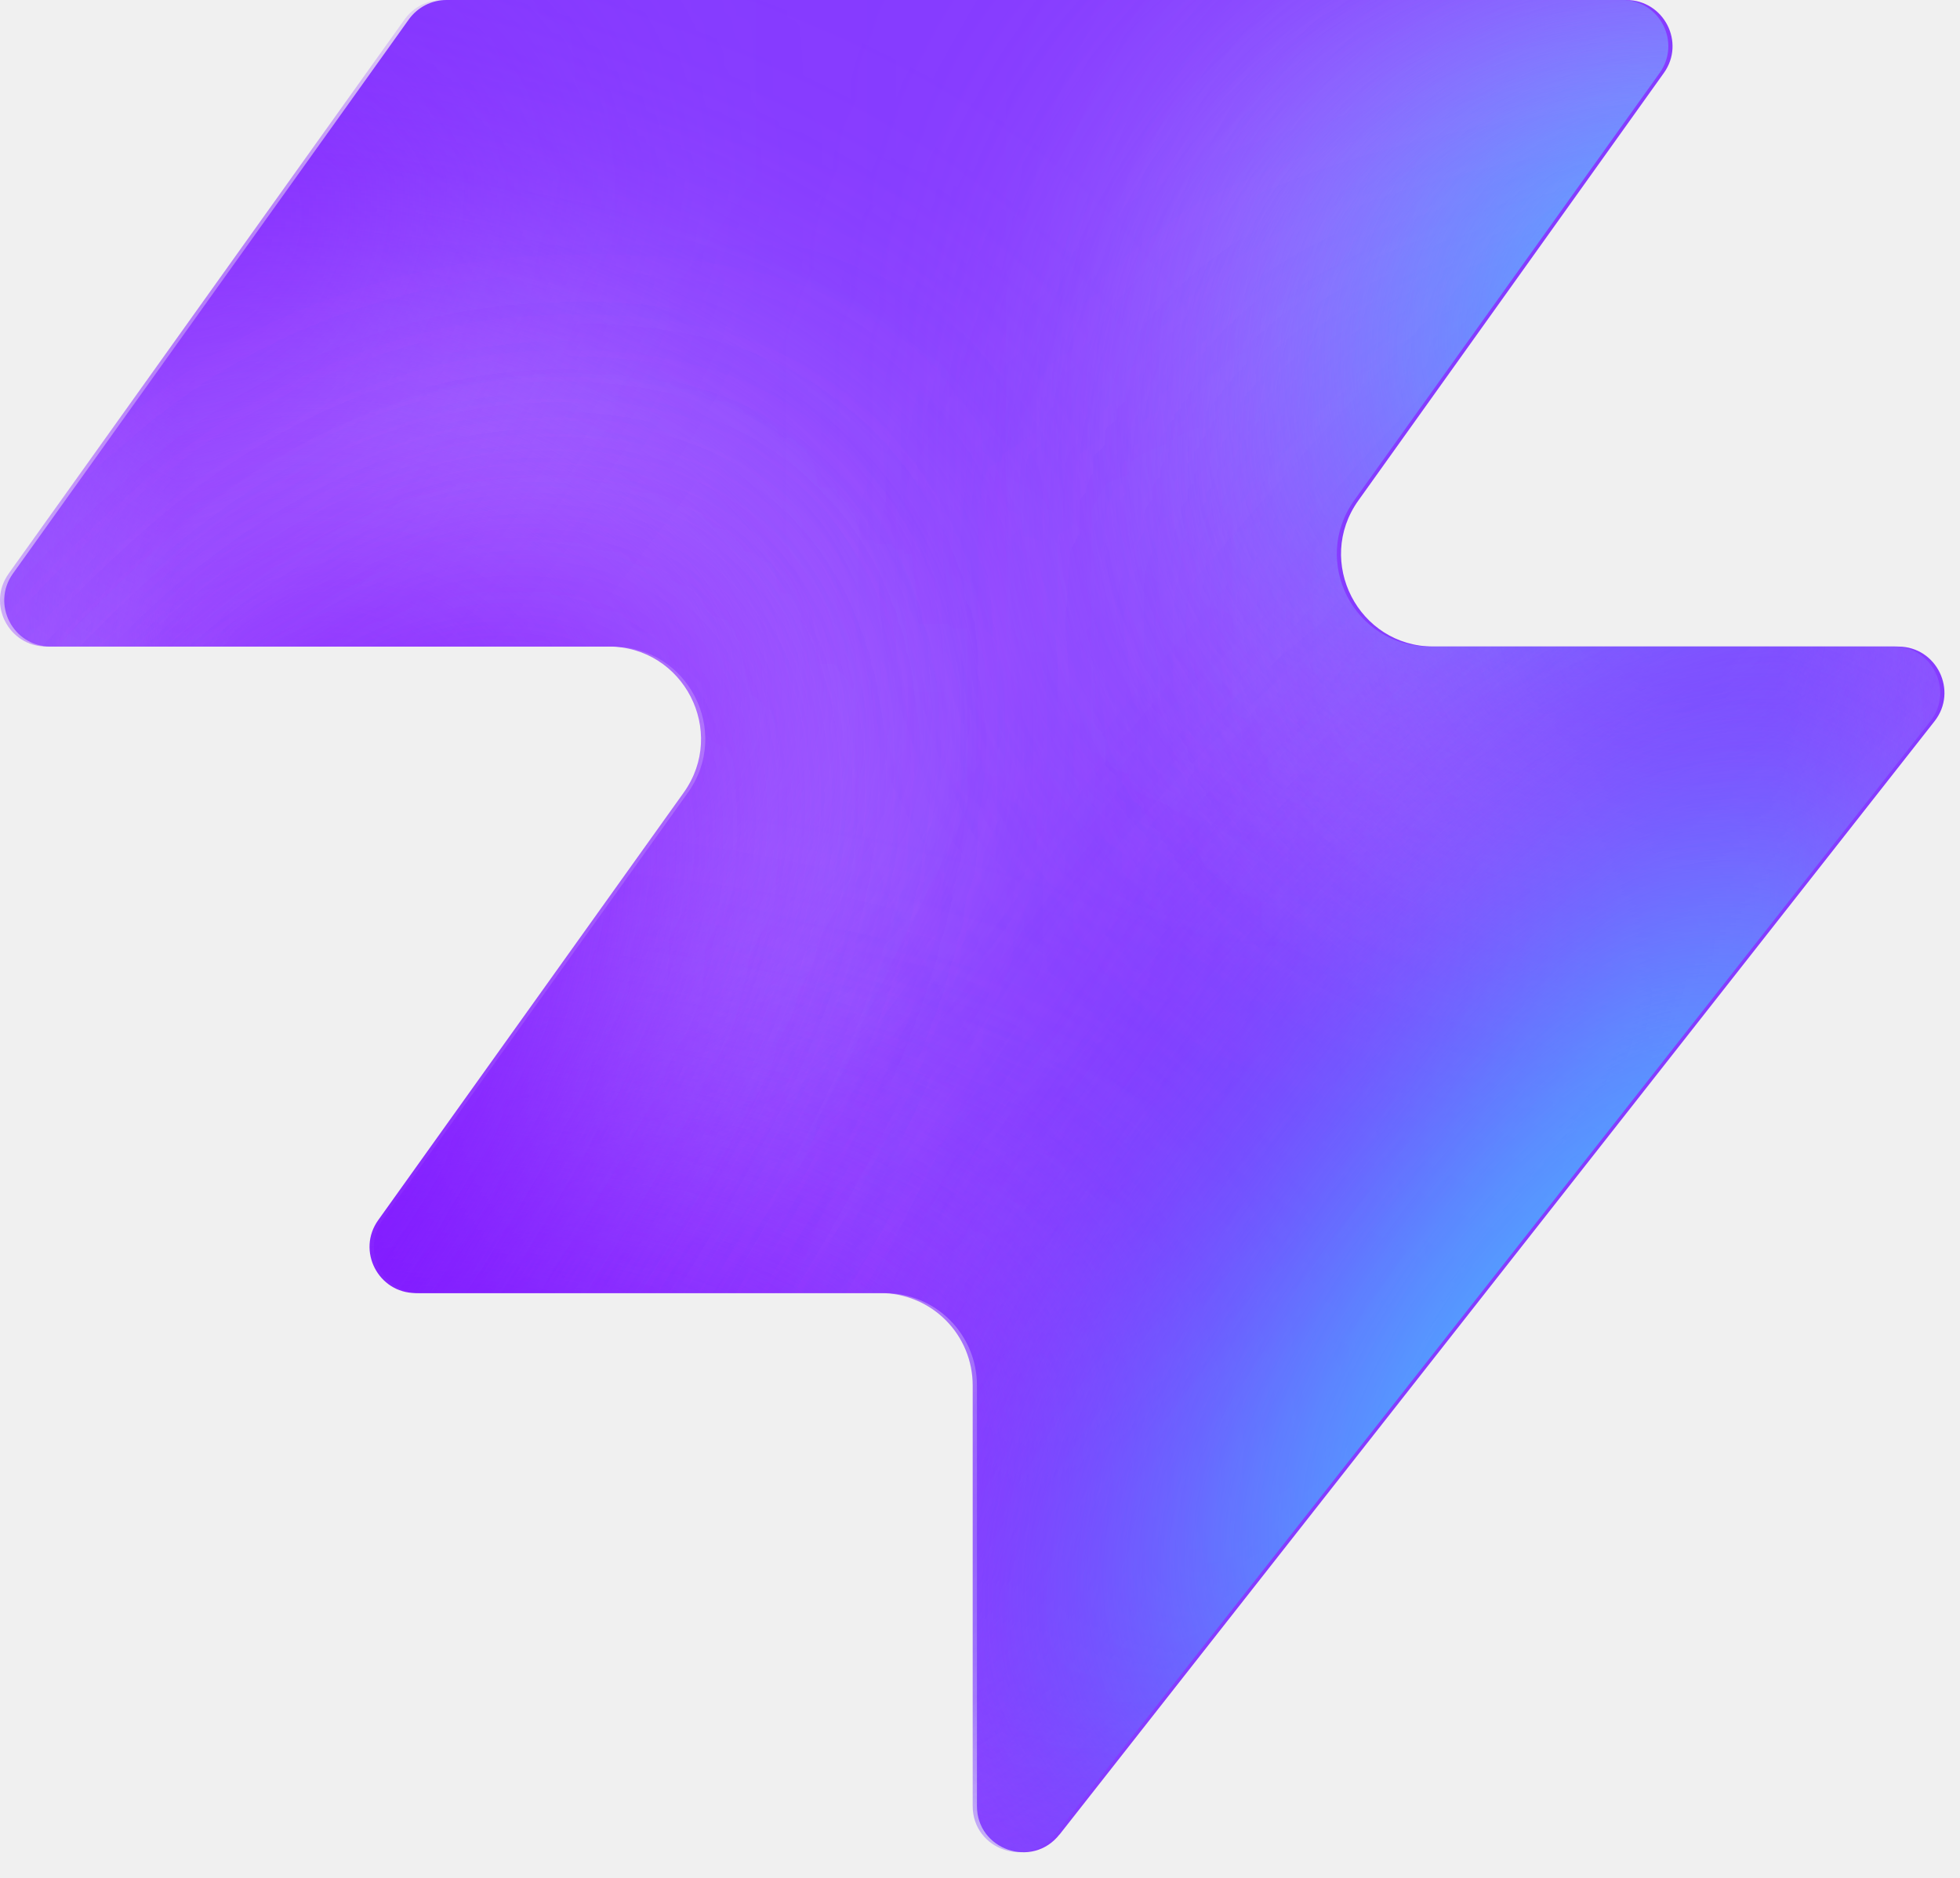
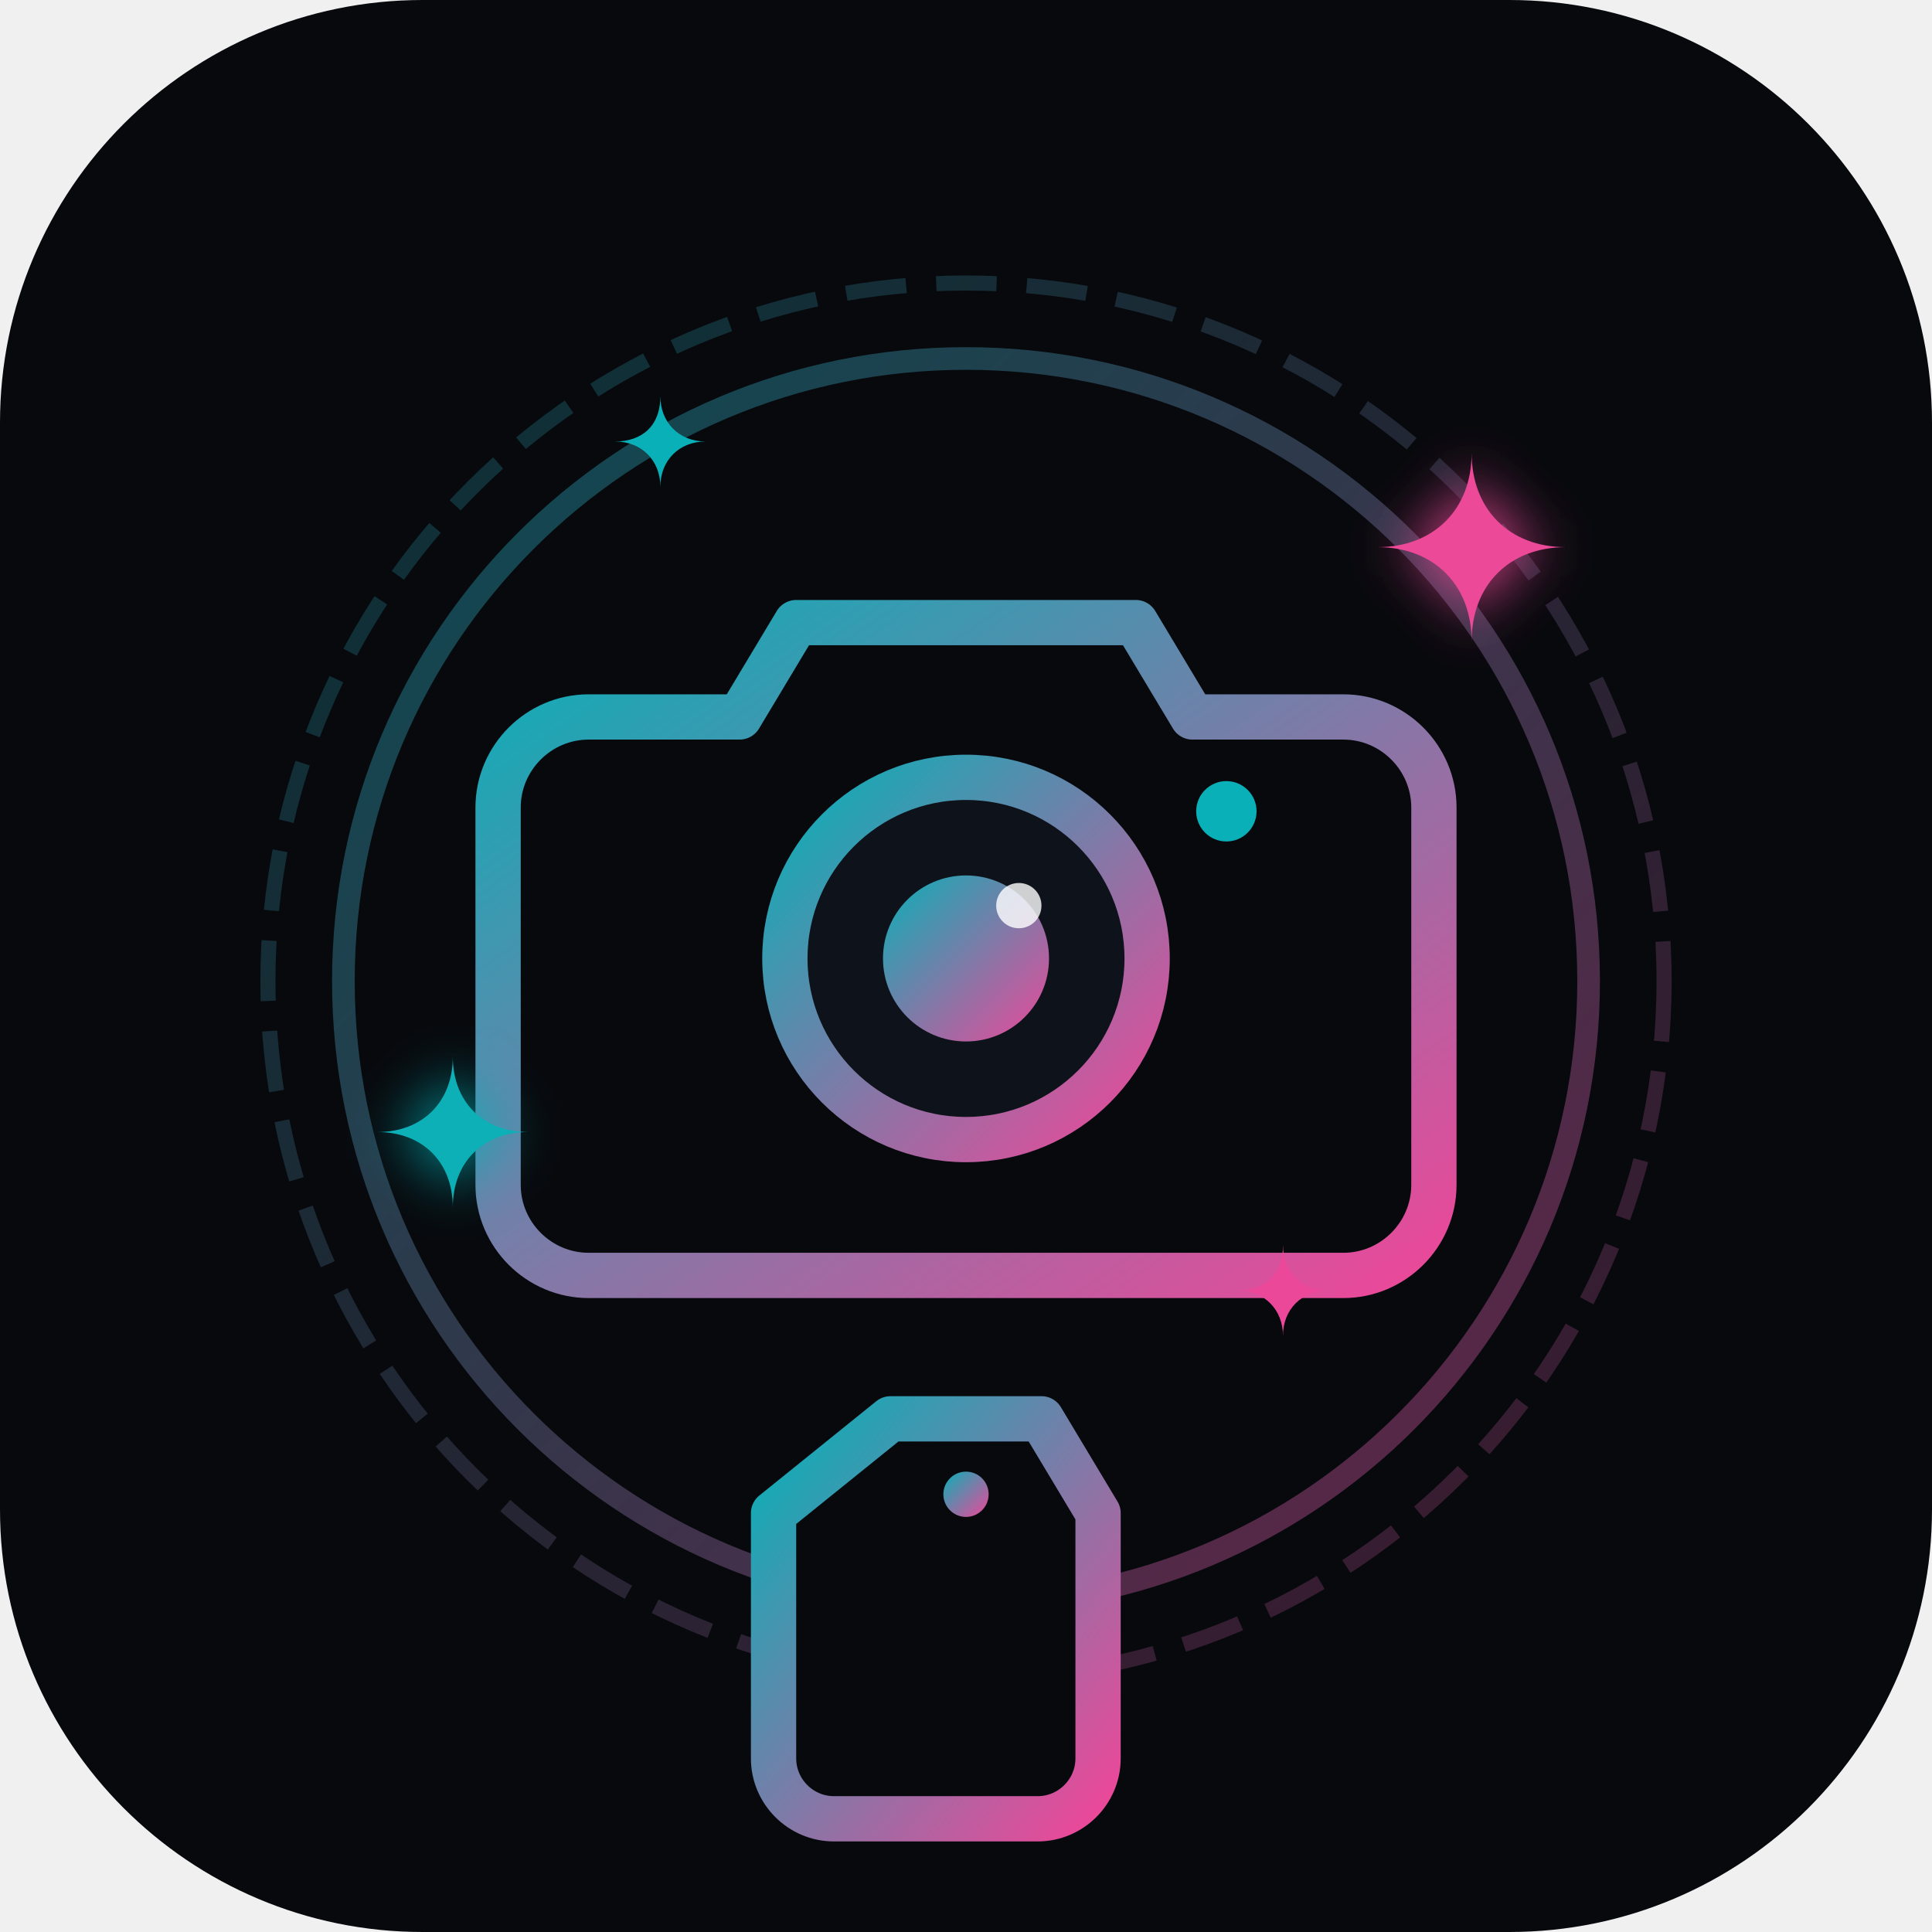
- <svg xmlns="http://www.w3.org/2000/svg" width="48" height="46" fill="none" viewBox="0 0 48 46">
-   <path fill="#863bff" d="M25.946 44.938c-.664.845-2.021.375-2.021-.698V33.937a2.26 2.26 0 0 0-2.262-2.262H10.287c-.92 0-1.456-1.04-.92-1.788l7.48-10.471c1.07-1.497 0-3.578-1.842-3.578H1.237c-.92 0-1.456-1.04-.92-1.788L10.013.474c.214-.297.556-.474.92-.474h28.894c.92 0 1.456 1.04.92 1.788l-7.48 10.471c-1.07 1.498 0 3.579 1.842 3.579h11.377c.943 0 1.473 1.088.89 1.83L25.947 44.94z" style="fill:#863bff;fill:color(display-p3 .525 .23 1);fill-opacity:1" />
-   <mask id="a" width="48" height="46" x="0" y="0" maskUnits="userSpaceOnUse" style="mask-type:alpha">
-     <path fill="#000" d="M25.842 44.938c-.664.844-2.021.375-2.021-.698V33.937a2.26 2.26 0 0 0-2.262-2.262H10.183c-.92 0-1.456-1.04-.92-1.788l7.48-10.471c1.07-1.498 0-3.579-1.842-3.579H1.133c-.92 0-1.456-1.04-.92-1.787L9.91.473c.214-.297.556-.474.92-.474h28.894c.92 0 1.456 1.04.92 1.788l-7.48 10.471c-1.07 1.498 0 3.578 1.842 3.578h11.377c.943 0 1.473 1.088.89 1.832L25.843 44.94z" style="fill:#000;fill-opacity:1" />
-   </mask>
-   <g mask="url(#a)">
-     <g filter="url(#b)">
-       <ellipse cx="5.508" cy="14.704" fill="#ede6ff" rx="5.508" ry="14.704" style="fill:#ede6ff;fill:color(display-p3 .927 .903 1);fill-opacity:1" transform="matrix(.00324 1 1 -.00324 -4.47 31.516)" />
-     </g>
-     <g filter="url(#c)">
-       <ellipse cx="10.399" cy="29.851" fill="#ede6ff" rx="10.399" ry="29.851" style="fill:#ede6ff;fill:color(display-p3 .927 .903 1);fill-opacity:1" transform="matrix(.00324 1 1 -.00324 -39.328 7.883)" />
-     </g>
-     <g filter="url(#d)">
-       <ellipse cx="5.508" cy="30.487" fill="#7e14ff" rx="5.508" ry="30.487" style="fill:#7e14ff;fill:color(display-p3 .492 .077 1);fill-opacity:1" transform="rotate(89.814 -25.913 -14.639)scale(1 -1)" />
-     </g>
-     <g filter="url(#e)">
-       <ellipse cx="5.508" cy="30.599" fill="#7e14ff" rx="5.508" ry="30.599" style="fill:#7e14ff;fill:color(display-p3 .492 .077 1);fill-opacity:1" transform="rotate(89.814 -32.644 -3.334)scale(1 -1)" />
-     </g>
-     <g filter="url(#f)">
-       <ellipse cx="5.508" cy="30.599" fill="#7e14ff" rx="5.508" ry="30.599" style="fill:#7e14ff;fill:color(display-p3 .492 .077 1);fill-opacity:1" transform="matrix(.00324 1 1 -.00324 -34.34 30.47)" />
-     </g>
-     <g filter="url(#g)">
-       <ellipse cx="14.072" cy="22.078" fill="#ede6ff" rx="14.072" ry="22.078" style="fill:#ede6ff;fill:color(display-p3 .927 .903 1);fill-opacity:1" transform="rotate(93.35 24.506 48.493)scale(-1 1)" />
-     </g>
-     <g filter="url(#h)">
-       <ellipse cx="3.47" cy="21.501" fill="#7e14ff" rx="3.47" ry="21.501" style="fill:#7e14ff;fill:color(display-p3 .492 .077 1);fill-opacity:1" transform="rotate(89.009 28.708 47.59)scale(-1 1)" />
-     </g>
-     <g filter="url(#i)">
-       <ellipse cx="3.47" cy="21.501" fill="#7e14ff" rx="3.47" ry="21.501" style="fill:#7e14ff;fill:color(display-p3 .492 .077 1);fill-opacity:1" transform="rotate(89.009 28.708 47.59)scale(-1 1)" />
-     </g>
-     <g filter="url(#j)">
-       <ellipse cx=".387" cy="8.972" fill="#7e14ff" rx="4.407" ry="29.108" style="fill:#7e14ff;fill:color(display-p3 .492 .077 1);fill-opacity:1" transform="rotate(39.51 .387 8.972)" />
-     </g>
-     <g filter="url(#k)">
-       <ellipse cx="47.523" cy="-6.092" fill="#7e14ff" rx="4.407" ry="29.108" style="fill:#7e14ff;fill:color(display-p3 .492 .077 1);fill-opacity:1" transform="rotate(37.892 47.523 -6.092)" />
-     </g>
-     <g filter="url(#l)">
-       <ellipse cx="41.412" cy="6.333" fill="#47bfff" rx="5.971" ry="9.665" style="fill:#47bfff;fill:color(display-p3 .28 .748 1);fill-opacity:1" transform="rotate(37.892 41.412 6.333)" />
-     </g>
-     <g filter="url(#m)">
-       <ellipse cx="-1.879" cy="38.332" fill="#7e14ff" rx="4.407" ry="29.108" style="fill:#7e14ff;fill:color(display-p3 .492 .077 1);fill-opacity:1" transform="rotate(37.892 -1.88 38.332)" />
-     </g>
-     <g filter="url(#n)">
-       <ellipse cx="-1.879" cy="38.332" fill="#7e14ff" rx="4.407" ry="29.108" style="fill:#7e14ff;fill:color(display-p3 .492 .077 1);fill-opacity:1" transform="rotate(37.892 -1.88 38.332)" />
-     </g>
-     <g filter="url(#o)">
-       <ellipse cx="35.651" cy="29.907" fill="#7e14ff" rx="4.407" ry="29.108" style="fill:#7e14ff;fill:color(display-p3 .492 .077 1);fill-opacity:1" transform="rotate(37.892 35.651 29.907)" />
-     </g>
-     <g filter="url(#p)">
-       <ellipse cx="38.418" cy="32.4" fill="#47bfff" rx="5.971" ry="15.297" style="fill:#47bfff;fill:color(display-p3 .28 .748 1);fill-opacity:1" transform="rotate(37.892 38.418 32.4)" />
-     </g>
-   </g>
+ <svg xmlns="http://www.w3.org/2000/svg" viewBox="0 0 512 512" fill="none">
  <defs>
-     <filter id="b" width="60.045" height="41.654" x="-19.77" y="16.149" color-interpolation-filters="sRGB" filterUnits="userSpaceOnUse">
-       <feFlood flood-opacity="0" result="BackgroundImageFix" />
-       <feBlend in="SourceGraphic" in2="BackgroundImageFix" result="shape" />
-       <feGaussianBlur result="effect1_foregroundBlur_2002_17158" stdDeviation="7.659" />
-     </filter>
-     <filter id="c" width="90.34" height="51.437" x="-54.613" y="-7.533" color-interpolation-filters="sRGB" filterUnits="userSpaceOnUse">
-       <feFlood flood-opacity="0" result="BackgroundImageFix" />
-       <feBlend in="SourceGraphic" in2="BackgroundImageFix" result="shape" />
-       <feGaussianBlur result="effect1_foregroundBlur_2002_17158" stdDeviation="7.659" />
-     </filter>
-     <filter id="d" width="79.355" height="29.4" x="-49.64" y="2.03" color-interpolation-filters="sRGB" filterUnits="userSpaceOnUse">
-       <feFlood flood-opacity="0" result="BackgroundImageFix" />
-       <feBlend in="SourceGraphic" in2="BackgroundImageFix" result="shape" />
-       <feGaussianBlur result="effect1_foregroundBlur_2002_17158" stdDeviation="4.596" />
-     </filter>
-     <filter id="e" width="79.579" height="29.4" x="-45.045" y="20.029" color-interpolation-filters="sRGB" filterUnits="userSpaceOnUse">
-       <feFlood flood-opacity="0" result="BackgroundImageFix" />
-       <feBlend in="SourceGraphic" in2="BackgroundImageFix" result="shape" />
-       <feGaussianBlur result="effect1_foregroundBlur_2002_17158" stdDeviation="4.596" />
-     </filter>
-     <filter id="f" width="79.579" height="29.4" x="-43.513" y="21.178" color-interpolation-filters="sRGB" filterUnits="userSpaceOnUse">
-       <feFlood flood-opacity="0" result="BackgroundImageFix" />
-       <feBlend in="SourceGraphic" in2="BackgroundImageFix" result="shape" />
-       <feGaussianBlur result="effect1_foregroundBlur_2002_17158" stdDeviation="4.596" />
-     </filter>
-     <filter id="g" width="74.749" height="58.852" x="15.756" y="-17.901" color-interpolation-filters="sRGB" filterUnits="userSpaceOnUse">
-       <feFlood flood-opacity="0" result="BackgroundImageFix" />
-       <feBlend in="SourceGraphic" in2="BackgroundImageFix" result="shape" />
-       <feGaussianBlur result="effect1_foregroundBlur_2002_17158" stdDeviation="7.659" />
-     </filter>
-     <filter id="h" width="61.377" height="25.362" x="23.548" y="2.284" color-interpolation-filters="sRGB" filterUnits="userSpaceOnUse">
-       <feFlood flood-opacity="0" result="BackgroundImageFix" />
-       <feBlend in="SourceGraphic" in2="BackgroundImageFix" result="shape" />
-       <feGaussianBlur result="effect1_foregroundBlur_2002_17158" stdDeviation="4.596" />
-     </filter>
-     <filter id="i" width="61.377" height="25.362" x="23.548" y="2.284" color-interpolation-filters="sRGB" filterUnits="userSpaceOnUse">
-       <feFlood flood-opacity="0" result="BackgroundImageFix" />
-       <feBlend in="SourceGraphic" in2="BackgroundImageFix" result="shape" />
-       <feGaussianBlur result="effect1_foregroundBlur_2002_17158" stdDeviation="4.596" />
-     </filter>
-     <filter id="j" width="56.045" height="63.649" x="-27.636" y="-22.853" color-interpolation-filters="sRGB" filterUnits="userSpaceOnUse">
-       <feFlood flood-opacity="0" result="BackgroundImageFix" />
-       <feBlend in="SourceGraphic" in2="BackgroundImageFix" result="shape" />
-       <feGaussianBlur result="effect1_foregroundBlur_2002_17158" stdDeviation="4.596" />
-     </filter>
-     <filter id="k" width="54.814" height="64.646" x="20.116" y="-38.415" color-interpolation-filters="sRGB" filterUnits="userSpaceOnUse">
-       <feFlood flood-opacity="0" result="BackgroundImageFix" />
-       <feBlend in="SourceGraphic" in2="BackgroundImageFix" result="shape" />
-       <feGaussianBlur result="effect1_foregroundBlur_2002_17158" stdDeviation="4.596" />
-     </filter>
-     <filter id="l" width="33.541" height="35.313" x="24.641" y="-11.323" color-interpolation-filters="sRGB" filterUnits="userSpaceOnUse">
-       <feFlood flood-opacity="0" result="BackgroundImageFix" />
-       <feBlend in="SourceGraphic" in2="BackgroundImageFix" result="shape" />
-       <feGaussianBlur result="effect1_foregroundBlur_2002_17158" stdDeviation="4.596" />
-     </filter>
-     <filter id="m" width="54.814" height="64.646" x="-29.286" y="6.009" color-interpolation-filters="sRGB" filterUnits="userSpaceOnUse">
-       <feFlood flood-opacity="0" result="BackgroundImageFix" />
-       <feBlend in="SourceGraphic" in2="BackgroundImageFix" result="shape" />
-       <feGaussianBlur result="effect1_foregroundBlur_2002_17158" stdDeviation="4.596" />
-     </filter>
-     <filter id="n" width="54.814" height="64.646" x="-29.286" y="6.009" color-interpolation-filters="sRGB" filterUnits="userSpaceOnUse">
-       <feFlood flood-opacity="0" result="BackgroundImageFix" />
-       <feBlend in="SourceGraphic" in2="BackgroundImageFix" result="shape" />
-       <feGaussianBlur result="effect1_foregroundBlur_2002_17158" stdDeviation="4.596" />
-     </filter>
-     <filter id="o" width="54.814" height="64.646" x="8.244" y="-2.416" color-interpolation-filters="sRGB" filterUnits="userSpaceOnUse">
-       <feFlood flood-opacity="0" result="BackgroundImageFix" />
-       <feBlend in="SourceGraphic" in2="BackgroundImageFix" result="shape" />
-       <feGaussianBlur result="effect1_foregroundBlur_2002_17158" stdDeviation="4.596" />
-     </filter>
-     <filter id="p" width="39.409" height="43.623" x="18.713" y="10.588" color-interpolation-filters="sRGB" filterUnits="userSpaceOnUse">
-       <feFlood flood-opacity="0" result="BackgroundImageFix" />
-       <feBlend in="SourceGraphic" in2="BackgroundImageFix" result="shape" />
-       <feGaussianBlur result="effect1_foregroundBlur_2002_17158" stdDeviation="4.596" />
+     <linearGradient id="vintamie-grad" x1="0%" y1="0%" x2="100%" y2="100%">
+       <stop offset="0%" stop-color="#09b0b7" />
+       <stop offset="100%" stop-color="#ec4899" />
+     </linearGradient>
+     <filter id="neon-glow" x="-20%" y="-20%" width="140%" height="140%">
+       <feGaussianBlur stdDeviation="8" result="blur" />
+       <feMerge>
+         <feMergeNode in="blur" />
+         <feMergeNode in="SourceGraphic" />
+       </feMerge>
    </filter>
  </defs>
+   <rect width="512" height="512" rx="112" fill="#07090d" />
+   <circle cx="256" cy="260" r="185" stroke="url(#vintamie-grad)" stroke-width="4" stroke-dasharray="16 8" opacity="0.25" />
+   <circle cx="256" cy="260" r="165" stroke="url(#vintamie-grad)" stroke-width="6" opacity="0.4" />
+   <path d="M256 314 v62" stroke="url(#vintamie-grad)" stroke-width="12" stroke-linecap="round" />
+   <path d="M236 376 h40 l15 25 v65 c0 8.8 -7.2 16 -16 16 h-54 c-8.8 0 -16 -7.2 -16 -16 v-65 z" fill="#07090d" stroke="url(#vintamie-grad)" stroke-width="12" stroke-linejoin="round" />
+   <circle cx="256" cy="396" r="6" fill="url(#vintamie-grad)" />
+   <path d="M156 190 h40 l15-25 h90 l15 25 h40 c13.2 0 24 10.8 24 24 v100 c0 13.2-10.8 24-24 24 h-200 c-13.2 0-24-10.8-24-24 v-100 c0-13.2 10.8-24 24-24 z" fill="#07090d" stroke="url(#vintamie-grad)" stroke-width="12" stroke-linejoin="round" />
+   <circle cx="325" cy="215" r="8" fill="#09b0b7" />
+   <circle cx="256" cy="254" r="48" stroke="url(#vintamie-grad)" stroke-width="12" fill="#0e121a" />
+   <circle cx="256" cy="254" r="22" fill="url(#vintamie-grad)" />
+   <circle cx="270" cy="240" r="6" fill="#fff" opacity="0.8" />
+   <path d="M390 120 c0 15 -10 25 -25 25 c15 0 25 10 25 25 c0 -15 10 -25 25 -25 c -15 0 -25 -10 -25 -25 z" fill="#ec4899" filter="url(#neon-glow)" />
+   <path d="M120 280 c0 12 -8 20 -20 20 c12 0 20 8 20 20 c0 -12 8 -20 20 -20 c-12 0-20-8-20-20 z" fill="#09b0b7" filter="url(#neon-glow)" />
+   <path d="M175 105 c0 8 -5 12 -12 12 c7 0 12 5 12 12 c0 -7 5 -12 12 -12 c-7 0-12-5-12-12 z" fill="#09b0b7" />
+   <path d="M340 330 c0 8 -5 12 -12 12 c7 0 12 5 12 12 c0 -7 5 -12 12 -12 c-7 0-12-5-12-12 z" fill="#ec4899" />
</svg>
